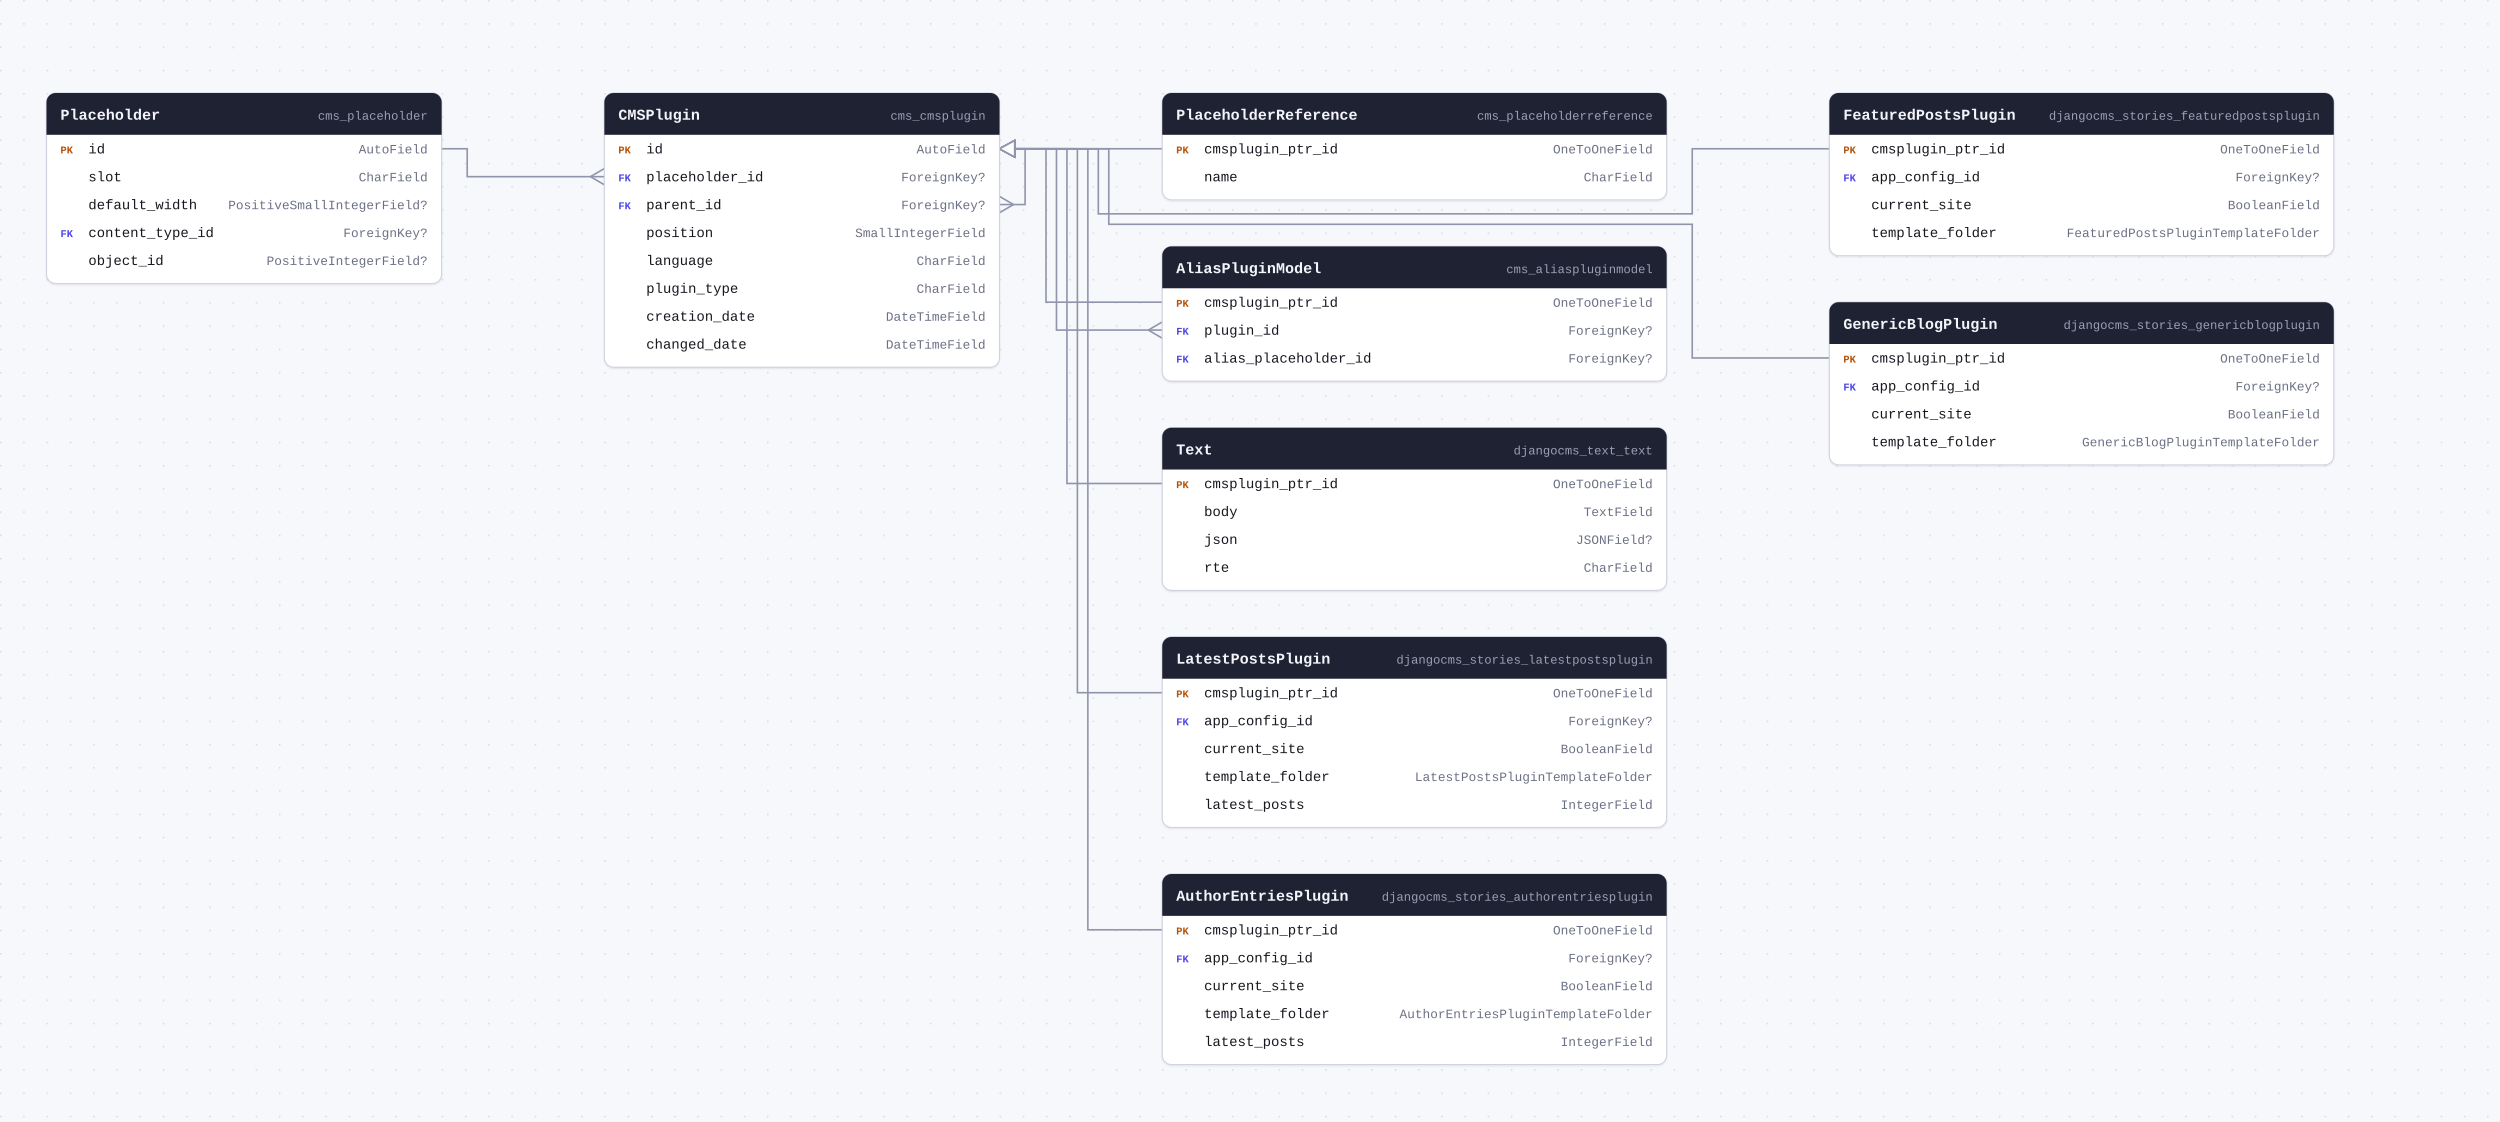
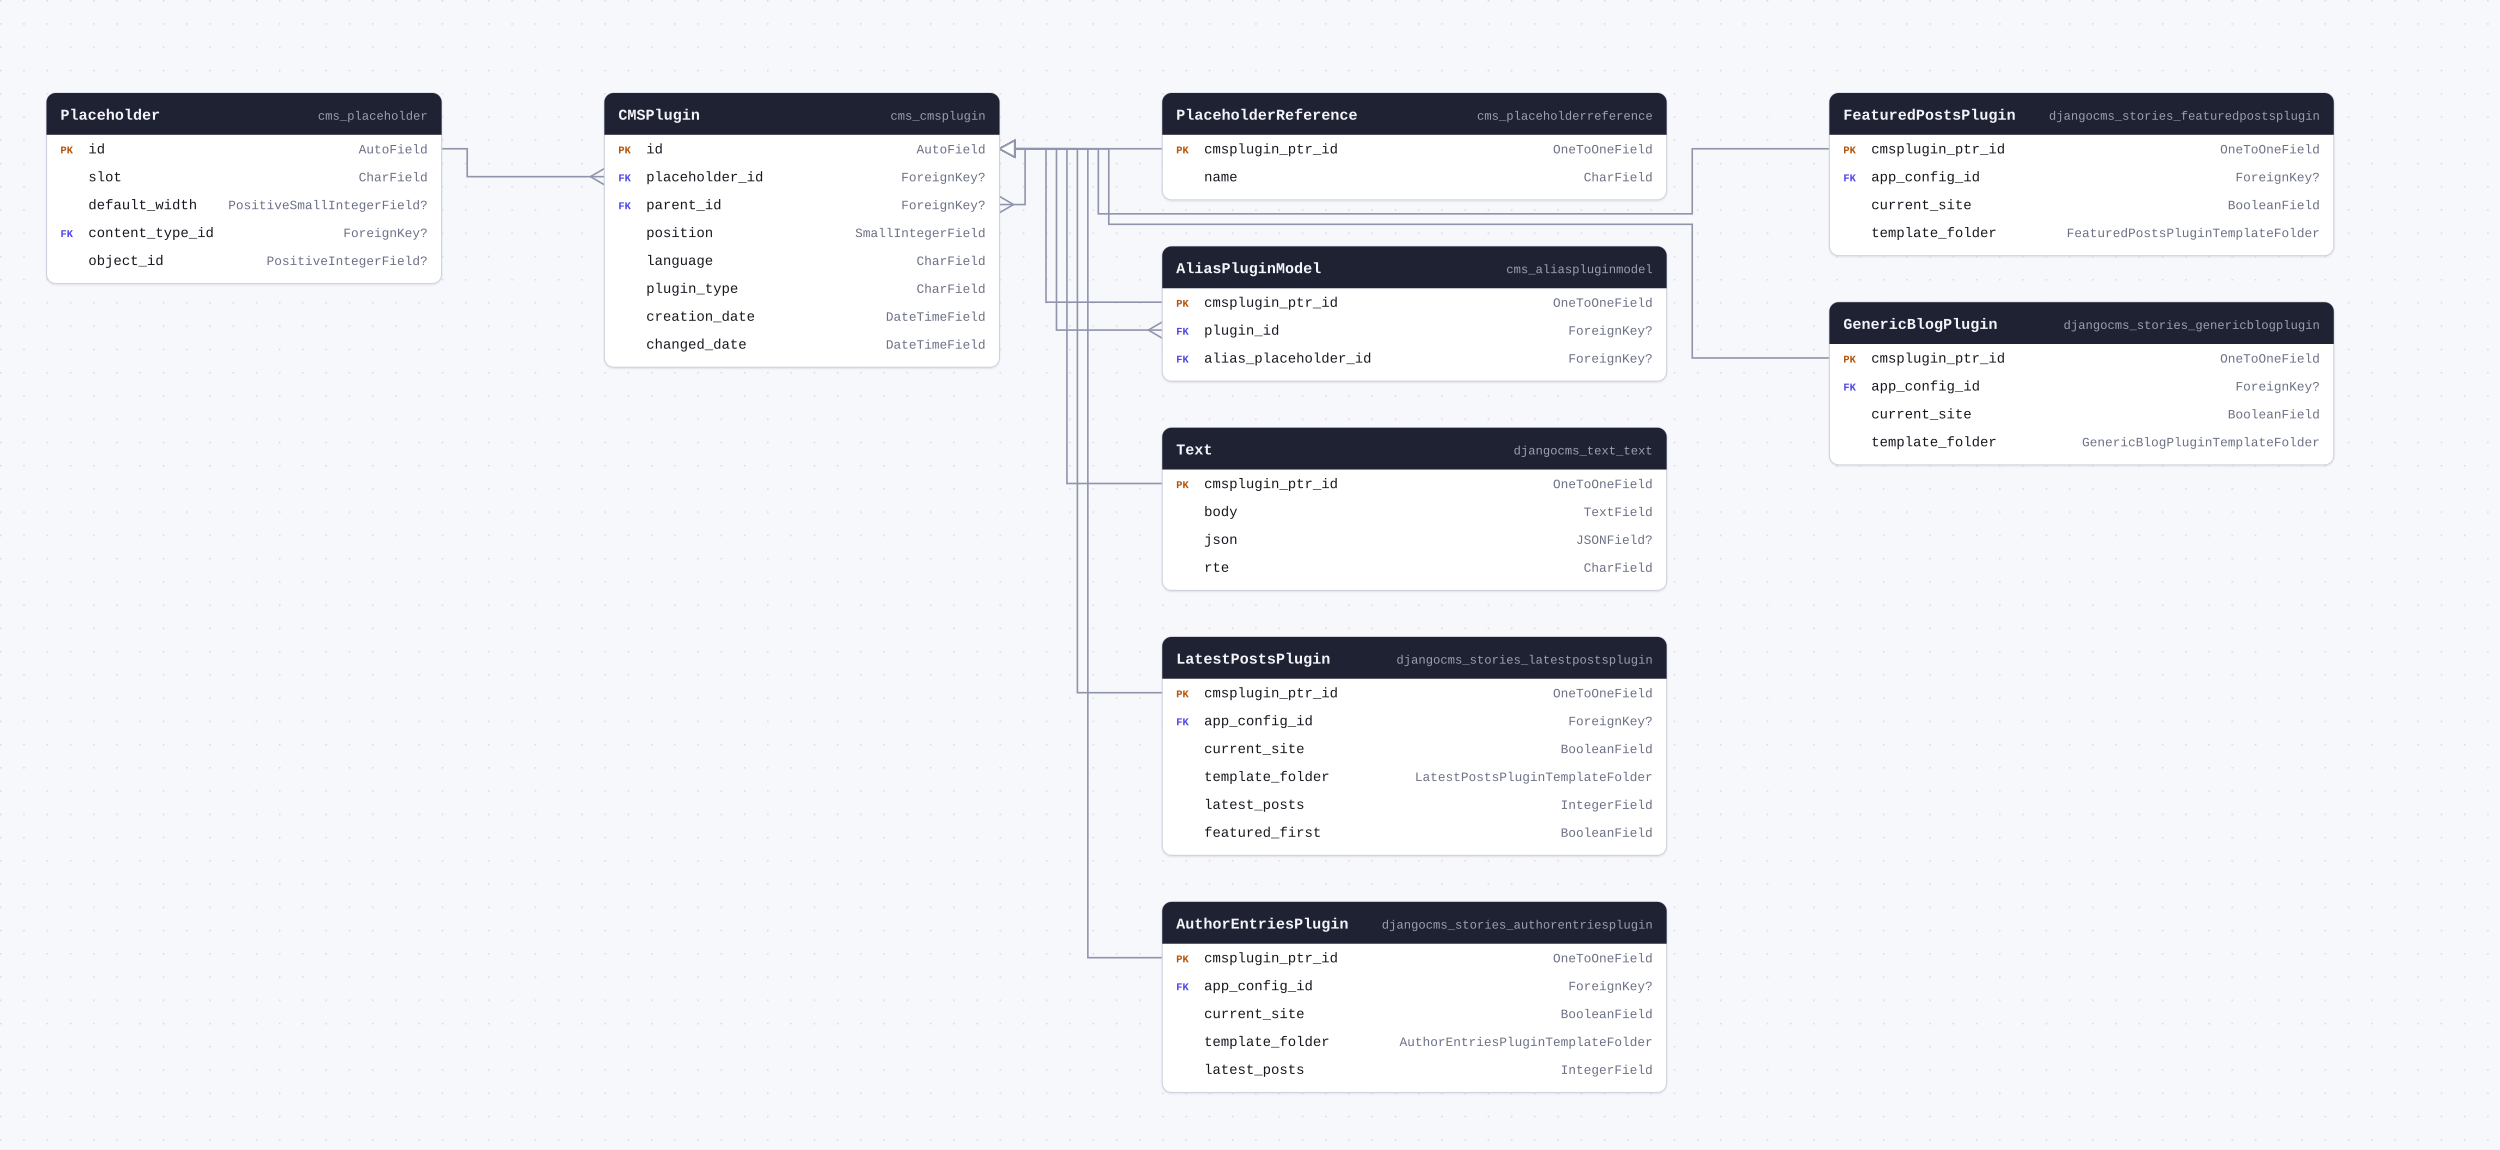
- <svg xmlns="http://www.w3.org/2000/svg" width="2151.02" height="965" viewBox="0 -40 2151.02 965">
+ <svg xmlns="http://www.w3.org/2000/svg" width="2151.02" height="989" viewBox="0 -40 2151.02 989">
  <defs>
    <pattern id="dots" width="20" height="20" patternUnits="userSpaceOnUse">
      <circle cx="0.7" cy="0.7" r="0.7" fill="#d4d4dc" />
    </pattern>
    <filter id="shadow" x="-5%" y="-5%" width="110%" height="115%">
      <feDropShadow dx="0" dy="1" stdDeviation="1" flood-color="#000000" flood-opacity="0.08" />
    </filter>
  </defs>
-   <rect y="-40" width="2151.02" height="965" fill="#f7f8fb" />
-   <rect y="-40" width="2151.02" height="965" fill="url(#dots)" />
+   <rect y="-40" width="2151.02" height="989" fill="#f7f8fb" />
+   <rect y="-40" width="2151.02" height="989" fill="url(#dots)" />
  <path class="relation-edge" d="M380 88 L402 88 L402 112 L520 112" fill="none" stroke="#9095ab" stroke-width="1.4" />
  <path d="M508 112 L520 105 M508 112 L520 119" fill="none" stroke="#9095ab" stroke-width="1.4" />
  <path class="relation-edge" d="M860 88 L882 88 L882 136 L860 136" fill="none" stroke="#9095ab" stroke-width="1.4" />
  <path d="M872 136 L860 129 M872 136 L860 143" fill="none" stroke="#9095ab" stroke-width="1.4" />
  <path class="relation-edge" d="M860 88 L891 88 L891 88 L1000 88" fill="none" stroke="#9095ab" stroke-width="1.4" />
  <path class="inheritance" d="M860 88 L873 81 L873 95 Z" fill="#ffffff" stroke="#9095ab" stroke-width="1.4" />
  <path class="relation-edge" d="M860 88 L900 88 L900 220 L1000 220" fill="none" stroke="#9095ab" stroke-width="1.4" />
  <path class="inheritance" d="M860 88 L873 81 L873 95 Z" fill="#ffffff" stroke="#9095ab" stroke-width="1.4" />
  <path class="relation-edge" d="M860 88 L909 88 L909 244 L1000 244" fill="none" stroke="#9095ab" stroke-width="1.4" />
  <path d="M988 244 L1000 237 M988 244 L1000 251" fill="none" stroke="#9095ab" stroke-width="1.4" />
  <path class="relation-edge" d="M860 88 L918 88 L918 376 L1000 376" fill="none" stroke="#9095ab" stroke-width="1.4" />
  <path class="inheritance" d="M860 88 L873 81 L873 95 Z" fill="#ffffff" stroke="#9095ab" stroke-width="1.4" />
  <path class="relation-edge" d="M860 88 L927 88 L927 556 L1000 556" fill="none" stroke="#9095ab" stroke-width="1.4" />
  <path class="inheritance" d="M860 88 L873 81 L873 95 Z" fill="#ffffff" stroke="#9095ab" stroke-width="1.4" />
-   <path class="relation-edge" d="M860 88 L936 88 L936 760 L1000 760" fill="none" stroke="#9095ab" stroke-width="1.4" />
+   <path class="relation-edge" d="M860 88 L936 88 L936 784 L1000 784" fill="none" stroke="#9095ab" stroke-width="1.4" />
  <path class="inheritance" d="M860 88 L873 81 L873 95 Z" fill="#ffffff" stroke="#9095ab" stroke-width="1.4" />
  <path class="relation-edge" d="M860 88 L945 88 L945 144 L1456.01 144 L1456.01 88 L1574.01 88" fill="none" stroke="#9095ab" stroke-width="1.4" />
  <path class="inheritance" d="M860 88 L873 81 L873 95 Z" fill="#ffffff" stroke="#9095ab" stroke-width="1.4" />
  <path class="relation-edge" d="M860 88 L954 88 L954 153 L1456.01 153 L1456.01 268 L1574.01 268" fill="none" stroke="#9095ab" stroke-width="1.4" />
  <path class="inheritance" d="M860 88 L873 81 L873 95 Z" fill="#ffffff" stroke="#9095ab" stroke-width="1.4" />
  <g class="model-node">
    <clipPath id="card-0">
      <rect x="40" y="40" width="340" height="164" rx="8" />
    </clipPath>
    <rect x="40" y="40" width="340" height="164" rx="8" fill="#ffffff" stroke="#cfd3e0" filter="url(#shadow)" />
    <rect x="40" y="40" width="340" height="36" fill="#1f2233" clip-path="url(#card-0)" />
    <text x="52" y="63" font-family="ui-monospace, SF Mono, Menlo, Consolas, Liberation Mono, DejaVu Sans Mono, monospace" font-size="13" font-weight="700" text-anchor="start" fill="#f4f5fa">Placeholder</text>
    <text x="368" y="63" font-family="ui-monospace, SF Mono, Menlo, Consolas, Liberation Mono, DejaVu Sans Mono, monospace" font-size="10.5" font-weight="400" text-anchor="end" fill="#9a9fb3">cms_placeholder</text>
    <text x="52" y="92" font-family="ui-monospace, SF Mono, Menlo, Consolas, Liberation Mono, DejaVu Sans Mono, monospace" font-size="9" font-weight="700" text-anchor="start" fill="#b45309">PK</text>
    <text x="76" y="92" font-family="ui-monospace, SF Mono, Menlo, Consolas, Liberation Mono, DejaVu Sans Mono, monospace" font-size="12" font-weight="400" text-anchor="start" fill="#16181f">id</text>
    <text x="368" y="92" font-family="ui-monospace, SF Mono, Menlo, Consolas, Liberation Mono, DejaVu Sans Mono, monospace" font-size="11" font-weight="400" text-anchor="end" fill="#6b7084">AutoField</text>
    <text x="76" y="116" font-family="ui-monospace, SF Mono, Menlo, Consolas, Liberation Mono, DejaVu Sans Mono, monospace" font-size="12" font-weight="400" text-anchor="start" fill="#16181f">slot</text>
    <text x="368" y="116" font-family="ui-monospace, SF Mono, Menlo, Consolas, Liberation Mono, DejaVu Sans Mono, monospace" font-size="11" font-weight="400" text-anchor="end" fill="#6b7084">CharField</text>
    <text x="76" y="140" font-family="ui-monospace, SF Mono, Menlo, Consolas, Liberation Mono, DejaVu Sans Mono, monospace" font-size="12" font-weight="400" text-anchor="start" fill="#16181f">default_width</text>
    <text x="368" y="140" font-family="ui-monospace, SF Mono, Menlo, Consolas, Liberation Mono, DejaVu Sans Mono, monospace" font-size="11" font-weight="400" text-anchor="end" fill="#6b7084">PositiveSmallIntegerField?</text>
    <text x="52" y="164" font-family="ui-monospace, SF Mono, Menlo, Consolas, Liberation Mono, DejaVu Sans Mono, monospace" font-size="9" font-weight="700" text-anchor="start" fill="#4f46e5">FK</text>
    <text x="76" y="164" font-family="ui-monospace, SF Mono, Menlo, Consolas, Liberation Mono, DejaVu Sans Mono, monospace" font-size="12" font-weight="400" text-anchor="start" fill="#16181f">content_type_id</text>
    <text x="368" y="164" font-family="ui-monospace, SF Mono, Menlo, Consolas, Liberation Mono, DejaVu Sans Mono, monospace" font-size="11" font-weight="400" text-anchor="end" fill="#6b7084">ForeignKey?</text>
    <text x="76" y="188" font-family="ui-monospace, SF Mono, Menlo, Consolas, Liberation Mono, DejaVu Sans Mono, monospace" font-size="12" font-weight="400" text-anchor="start" fill="#16181f">object_id</text>
    <text x="368" y="188" font-family="ui-monospace, SF Mono, Menlo, Consolas, Liberation Mono, DejaVu Sans Mono, monospace" font-size="11" font-weight="400" text-anchor="end" fill="#6b7084">PositiveIntegerField?</text>
  </g>
  <g class="model-node">
    <clipPath id="card-1">
      <rect x="520" y="40" width="340" height="236" rx="8" />
    </clipPath>
    <rect x="520" y="40" width="340" height="236" rx="8" fill="#ffffff" stroke="#cfd3e0" filter="url(#shadow)" />
    <rect x="520" y="40" width="340" height="36" fill="#1f2233" clip-path="url(#card-1)" />
    <text x="532" y="63" font-family="ui-monospace, SF Mono, Menlo, Consolas, Liberation Mono, DejaVu Sans Mono, monospace" font-size="13" font-weight="700" text-anchor="start" fill="#f4f5fa">CMSPlugin</text>
    <text x="848" y="63" font-family="ui-monospace, SF Mono, Menlo, Consolas, Liberation Mono, DejaVu Sans Mono, monospace" font-size="10.5" font-weight="400" text-anchor="end" fill="#9a9fb3">cms_cmsplugin</text>
    <text x="532" y="92" font-family="ui-monospace, SF Mono, Menlo, Consolas, Liberation Mono, DejaVu Sans Mono, monospace" font-size="9" font-weight="700" text-anchor="start" fill="#b45309">PK</text>
    <text x="556" y="92" font-family="ui-monospace, SF Mono, Menlo, Consolas, Liberation Mono, DejaVu Sans Mono, monospace" font-size="12" font-weight="400" text-anchor="start" fill="#16181f">id</text>
    <text x="848" y="92" font-family="ui-monospace, SF Mono, Menlo, Consolas, Liberation Mono, DejaVu Sans Mono, monospace" font-size="11" font-weight="400" text-anchor="end" fill="#6b7084">AutoField</text>
    <text x="532" y="116" font-family="ui-monospace, SF Mono, Menlo, Consolas, Liberation Mono, DejaVu Sans Mono, monospace" font-size="9" font-weight="700" text-anchor="start" fill="#4f46e5">FK</text>
    <text x="556" y="116" font-family="ui-monospace, SF Mono, Menlo, Consolas, Liberation Mono, DejaVu Sans Mono, monospace" font-size="12" font-weight="400" text-anchor="start" fill="#16181f">placeholder_id</text>
    <text x="848" y="116" font-family="ui-monospace, SF Mono, Menlo, Consolas, Liberation Mono, DejaVu Sans Mono, monospace" font-size="11" font-weight="400" text-anchor="end" fill="#6b7084">ForeignKey?</text>
    <text x="532" y="140" font-family="ui-monospace, SF Mono, Menlo, Consolas, Liberation Mono, DejaVu Sans Mono, monospace" font-size="9" font-weight="700" text-anchor="start" fill="#4f46e5">FK</text>
    <text x="556" y="140" font-family="ui-monospace, SF Mono, Menlo, Consolas, Liberation Mono, DejaVu Sans Mono, monospace" font-size="12" font-weight="400" text-anchor="start" fill="#16181f">parent_id</text>
    <text x="848" y="140" font-family="ui-monospace, SF Mono, Menlo, Consolas, Liberation Mono, DejaVu Sans Mono, monospace" font-size="11" font-weight="400" text-anchor="end" fill="#6b7084">ForeignKey?</text>
    <text x="556" y="164" font-family="ui-monospace, SF Mono, Menlo, Consolas, Liberation Mono, DejaVu Sans Mono, monospace" font-size="12" font-weight="400" text-anchor="start" fill="#16181f">position</text>
    <text x="848" y="164" font-family="ui-monospace, SF Mono, Menlo, Consolas, Liberation Mono, DejaVu Sans Mono, monospace" font-size="11" font-weight="400" text-anchor="end" fill="#6b7084">SmallIntegerField</text>
    <text x="556" y="188" font-family="ui-monospace, SF Mono, Menlo, Consolas, Liberation Mono, DejaVu Sans Mono, monospace" font-size="12" font-weight="400" text-anchor="start" fill="#16181f">language</text>
    <text x="848" y="188" font-family="ui-monospace, SF Mono, Menlo, Consolas, Liberation Mono, DejaVu Sans Mono, monospace" font-size="11" font-weight="400" text-anchor="end" fill="#6b7084">CharField</text>
    <text x="556" y="212" font-family="ui-monospace, SF Mono, Menlo, Consolas, Liberation Mono, DejaVu Sans Mono, monospace" font-size="12" font-weight="400" text-anchor="start" fill="#16181f">plugin_type</text>
    <text x="848" y="212" font-family="ui-monospace, SF Mono, Menlo, Consolas, Liberation Mono, DejaVu Sans Mono, monospace" font-size="11" font-weight="400" text-anchor="end" fill="#6b7084">CharField</text>
    <text x="556" y="236" font-family="ui-monospace, SF Mono, Menlo, Consolas, Liberation Mono, DejaVu Sans Mono, monospace" font-size="12" font-weight="400" text-anchor="start" fill="#16181f">creation_date</text>
    <text x="848" y="236" font-family="ui-monospace, SF Mono, Menlo, Consolas, Liberation Mono, DejaVu Sans Mono, monospace" font-size="11" font-weight="400" text-anchor="end" fill="#6b7084">DateTimeField</text>
    <text x="556" y="260" font-family="ui-monospace, SF Mono, Menlo, Consolas, Liberation Mono, DejaVu Sans Mono, monospace" font-size="12" font-weight="400" text-anchor="start" fill="#16181f">changed_date</text>
    <text x="848" y="260" font-family="ui-monospace, SF Mono, Menlo, Consolas, Liberation Mono, DejaVu Sans Mono, monospace" font-size="11" font-weight="400" text-anchor="end" fill="#6b7084">DateTimeField</text>
  </g>
  <g class="model-node">
    <clipPath id="card-2">
      <rect x="1000" y="40" width="434.01" height="92" rx="8" />
    </clipPath>
    <rect x="1000" y="40" width="434.01" height="92" rx="8" fill="#ffffff" stroke="#cfd3e0" filter="url(#shadow)" />
    <rect x="1000" y="40" width="434.01" height="36" fill="#1f2233" clip-path="url(#card-2)" />
    <text x="1012" y="63" font-family="ui-monospace, SF Mono, Menlo, Consolas, Liberation Mono, DejaVu Sans Mono, monospace" font-size="13" font-weight="700" text-anchor="start" fill="#f4f5fa">PlaceholderReference</text>
    <text x="1422.01" y="63" font-family="ui-monospace, SF Mono, Menlo, Consolas, Liberation Mono, DejaVu Sans Mono, monospace" font-size="10.5" font-weight="400" text-anchor="end" fill="#9a9fb3">cms_placeholderreference</text>
    <text x="1012" y="92" font-family="ui-monospace, SF Mono, Menlo, Consolas, Liberation Mono, DejaVu Sans Mono, monospace" font-size="9" font-weight="700" text-anchor="start" fill="#b45309">PK</text>
    <text x="1036" y="92" font-family="ui-monospace, SF Mono, Menlo, Consolas, Liberation Mono, DejaVu Sans Mono, monospace" font-size="12" font-weight="400" text-anchor="start" fill="#16181f">cmsplugin_ptr_id</text>
    <text x="1422.01" y="92" font-family="ui-monospace, SF Mono, Menlo, Consolas, Liberation Mono, DejaVu Sans Mono, monospace" font-size="11" font-weight="400" text-anchor="end" fill="#6b7084">OneToOneField</text>
    <text x="1036" y="116" font-family="ui-monospace, SF Mono, Menlo, Consolas, Liberation Mono, DejaVu Sans Mono, monospace" font-size="12" font-weight="400" text-anchor="start" fill="#16181f">name</text>
    <text x="1422.01" y="116" font-family="ui-monospace, SF Mono, Menlo, Consolas, Liberation Mono, DejaVu Sans Mono, monospace" font-size="11" font-weight="400" text-anchor="end" fill="#6b7084">CharField</text>
  </g>
  <g class="model-node">
    <clipPath id="card-3">
      <rect x="1000" y="172" width="434.01" height="116" rx="8" />
    </clipPath>
    <rect x="1000" y="172" width="434.01" height="116" rx="8" fill="#ffffff" stroke="#cfd3e0" filter="url(#shadow)" />
    <rect x="1000" y="172" width="434.01" height="36" fill="#1f2233" clip-path="url(#card-3)" />
    <text x="1012" y="195" font-family="ui-monospace, SF Mono, Menlo, Consolas, Liberation Mono, DejaVu Sans Mono, monospace" font-size="13" font-weight="700" text-anchor="start" fill="#f4f5fa">AliasPluginModel</text>
    <text x="1422.01" y="195" font-family="ui-monospace, SF Mono, Menlo, Consolas, Liberation Mono, DejaVu Sans Mono, monospace" font-size="10.5" font-weight="400" text-anchor="end" fill="#9a9fb3">cms_aliaspluginmodel</text>
    <text x="1012" y="224" font-family="ui-monospace, SF Mono, Menlo, Consolas, Liberation Mono, DejaVu Sans Mono, monospace" font-size="9" font-weight="700" text-anchor="start" fill="#b45309">PK</text>
    <text x="1036" y="224" font-family="ui-monospace, SF Mono, Menlo, Consolas, Liberation Mono, DejaVu Sans Mono, monospace" font-size="12" font-weight="400" text-anchor="start" fill="#16181f">cmsplugin_ptr_id</text>
    <text x="1422.01" y="224" font-family="ui-monospace, SF Mono, Menlo, Consolas, Liberation Mono, DejaVu Sans Mono, monospace" font-size="11" font-weight="400" text-anchor="end" fill="#6b7084">OneToOneField</text>
    <text x="1012" y="248" font-family="ui-monospace, SF Mono, Menlo, Consolas, Liberation Mono, DejaVu Sans Mono, monospace" font-size="9" font-weight="700" text-anchor="start" fill="#4f46e5">FK</text>
    <text x="1036" y="248" font-family="ui-monospace, SF Mono, Menlo, Consolas, Liberation Mono, DejaVu Sans Mono, monospace" font-size="12" font-weight="400" text-anchor="start" fill="#16181f">plugin_id</text>
    <text x="1422.01" y="248" font-family="ui-monospace, SF Mono, Menlo, Consolas, Liberation Mono, DejaVu Sans Mono, monospace" font-size="11" font-weight="400" text-anchor="end" fill="#6b7084">ForeignKey?</text>
    <text x="1012" y="272" font-family="ui-monospace, SF Mono, Menlo, Consolas, Liberation Mono, DejaVu Sans Mono, monospace" font-size="9" font-weight="700" text-anchor="start" fill="#4f46e5">FK</text>
    <text x="1036" y="272" font-family="ui-monospace, SF Mono, Menlo, Consolas, Liberation Mono, DejaVu Sans Mono, monospace" font-size="12" font-weight="400" text-anchor="start" fill="#16181f">alias_placeholder_id</text>
    <text x="1422.01" y="272" font-family="ui-monospace, SF Mono, Menlo, Consolas, Liberation Mono, DejaVu Sans Mono, monospace" font-size="11" font-weight="400" text-anchor="end" fill="#6b7084">ForeignKey?</text>
  </g>
  <g class="model-node">
    <clipPath id="card-4">
      <rect x="1000" y="328" width="434.01" height="140" rx="8" />
    </clipPath>
    <rect x="1000" y="328" width="434.01" height="140" rx="8" fill="#ffffff" stroke="#cfd3e0" filter="url(#shadow)" />
    <rect x="1000" y="328" width="434.01" height="36" fill="#1f2233" clip-path="url(#card-4)" />
    <text x="1012" y="351" font-family="ui-monospace, SF Mono, Menlo, Consolas, Liberation Mono, DejaVu Sans Mono, monospace" font-size="13" font-weight="700" text-anchor="start" fill="#f4f5fa">Text</text>
    <text x="1422.01" y="351" font-family="ui-monospace, SF Mono, Menlo, Consolas, Liberation Mono, DejaVu Sans Mono, monospace" font-size="10.5" font-weight="400" text-anchor="end" fill="#9a9fb3">djangocms_text_text</text>
    <text x="1012" y="380" font-family="ui-monospace, SF Mono, Menlo, Consolas, Liberation Mono, DejaVu Sans Mono, monospace" font-size="9" font-weight="700" text-anchor="start" fill="#b45309">PK</text>
    <text x="1036" y="380" font-family="ui-monospace, SF Mono, Menlo, Consolas, Liberation Mono, DejaVu Sans Mono, monospace" font-size="12" font-weight="400" text-anchor="start" fill="#16181f">cmsplugin_ptr_id</text>
    <text x="1422.01" y="380" font-family="ui-monospace, SF Mono, Menlo, Consolas, Liberation Mono, DejaVu Sans Mono, monospace" font-size="11" font-weight="400" text-anchor="end" fill="#6b7084">OneToOneField</text>
    <text x="1036" y="404" font-family="ui-monospace, SF Mono, Menlo, Consolas, Liberation Mono, DejaVu Sans Mono, monospace" font-size="12" font-weight="400" text-anchor="start" fill="#16181f">body</text>
    <text x="1422.01" y="404" font-family="ui-monospace, SF Mono, Menlo, Consolas, Liberation Mono, DejaVu Sans Mono, monospace" font-size="11" font-weight="400" text-anchor="end" fill="#6b7084">TextField</text>
    <text x="1036" y="428" font-family="ui-monospace, SF Mono, Menlo, Consolas, Liberation Mono, DejaVu Sans Mono, monospace" font-size="12" font-weight="400" text-anchor="start" fill="#16181f">json</text>
    <text x="1422.01" y="428" font-family="ui-monospace, SF Mono, Menlo, Consolas, Liberation Mono, DejaVu Sans Mono, monospace" font-size="11" font-weight="400" text-anchor="end" fill="#6b7084">JSONField?</text>
    <text x="1036" y="452" font-family="ui-monospace, SF Mono, Menlo, Consolas, Liberation Mono, DejaVu Sans Mono, monospace" font-size="12" font-weight="400" text-anchor="start" fill="#16181f">rte</text>
    <text x="1422.01" y="452" font-family="ui-monospace, SF Mono, Menlo, Consolas, Liberation Mono, DejaVu Sans Mono, monospace" font-size="11" font-weight="400" text-anchor="end" fill="#6b7084">CharField</text>
  </g>
  <g class="model-node">
    <clipPath id="card-5">
-       <rect x="1000" y="508" width="434.01" height="164" rx="8" />
-     </clipPath>
-     <rect x="1000" y="508" width="434.01" height="164" rx="8" fill="#ffffff" stroke="#cfd3e0" filter="url(#shadow)" />
+       <rect x="1000" y="508" width="434.01" height="188" rx="8" />
+     </clipPath>
+     <rect x="1000" y="508" width="434.01" height="188" rx="8" fill="#ffffff" stroke="#cfd3e0" filter="url(#shadow)" />
    <rect x="1000" y="508" width="434.01" height="36" fill="#1f2233" clip-path="url(#card-5)" />
    <text x="1012" y="531" font-family="ui-monospace, SF Mono, Menlo, Consolas, Liberation Mono, DejaVu Sans Mono, monospace" font-size="13" font-weight="700" text-anchor="start" fill="#f4f5fa">LatestPostsPlugin</text>
    <text x="1422.01" y="531" font-family="ui-monospace, SF Mono, Menlo, Consolas, Liberation Mono, DejaVu Sans Mono, monospace" font-size="10.5" font-weight="400" text-anchor="end" fill="#9a9fb3">djangocms_stories_latestpostsplugin</text>
    <text x="1012" y="560" font-family="ui-monospace, SF Mono, Menlo, Consolas, Liberation Mono, DejaVu Sans Mono, monospace" font-size="9" font-weight="700" text-anchor="start" fill="#b45309">PK</text>
    <text x="1036" y="560" font-family="ui-monospace, SF Mono, Menlo, Consolas, Liberation Mono, DejaVu Sans Mono, monospace" font-size="12" font-weight="400" text-anchor="start" fill="#16181f">cmsplugin_ptr_id</text>
    <text x="1422.01" y="560" font-family="ui-monospace, SF Mono, Menlo, Consolas, Liberation Mono, DejaVu Sans Mono, monospace" font-size="11" font-weight="400" text-anchor="end" fill="#6b7084">OneToOneField</text>
    <text x="1012" y="584" font-family="ui-monospace, SF Mono, Menlo, Consolas, Liberation Mono, DejaVu Sans Mono, monospace" font-size="9" font-weight="700" text-anchor="start" fill="#4f46e5">FK</text>
    <text x="1036" y="584" font-family="ui-monospace, SF Mono, Menlo, Consolas, Liberation Mono, DejaVu Sans Mono, monospace" font-size="12" font-weight="400" text-anchor="start" fill="#16181f">app_config_id</text>
    <text x="1422.01" y="584" font-family="ui-monospace, SF Mono, Menlo, Consolas, Liberation Mono, DejaVu Sans Mono, monospace" font-size="11" font-weight="400" text-anchor="end" fill="#6b7084">ForeignKey?</text>
    <text x="1036" y="608" font-family="ui-monospace, SF Mono, Menlo, Consolas, Liberation Mono, DejaVu Sans Mono, monospace" font-size="12" font-weight="400" text-anchor="start" fill="#16181f">current_site</text>
    <text x="1422.01" y="608" font-family="ui-monospace, SF Mono, Menlo, Consolas, Liberation Mono, DejaVu Sans Mono, monospace" font-size="11" font-weight="400" text-anchor="end" fill="#6b7084">BooleanField</text>
    <text x="1036" y="632" font-family="ui-monospace, SF Mono, Menlo, Consolas, Liberation Mono, DejaVu Sans Mono, monospace" font-size="12" font-weight="400" text-anchor="start" fill="#16181f">template_folder</text>
    <text x="1422.01" y="632" font-family="ui-monospace, SF Mono, Menlo, Consolas, Liberation Mono, DejaVu Sans Mono, monospace" font-size="11" font-weight="400" text-anchor="end" fill="#6b7084">LatestPostsPluginTemplateFolder</text>
    <text x="1036" y="656" font-family="ui-monospace, SF Mono, Menlo, Consolas, Liberation Mono, DejaVu Sans Mono, monospace" font-size="12" font-weight="400" text-anchor="start" fill="#16181f">latest_posts</text>
    <text x="1422.01" y="656" font-family="ui-monospace, SF Mono, Menlo, Consolas, Liberation Mono, DejaVu Sans Mono, monospace" font-size="11" font-weight="400" text-anchor="end" fill="#6b7084">IntegerField</text>
+     <text x="1036" y="680" font-family="ui-monospace, SF Mono, Menlo, Consolas, Liberation Mono, DejaVu Sans Mono, monospace" font-size="12" font-weight="400" text-anchor="start" fill="#16181f">featured_first</text>
+     <text x="1422.01" y="680" font-family="ui-monospace, SF Mono, Menlo, Consolas, Liberation Mono, DejaVu Sans Mono, monospace" font-size="11" font-weight="400" text-anchor="end" fill="#6b7084">BooleanField</text>
  </g>
  <g class="model-node">
    <clipPath id="card-6">
-       <rect x="1000" y="712" width="434.01" height="164" rx="8" />
-     </clipPath>
-     <rect x="1000" y="712" width="434.01" height="164" rx="8" fill="#ffffff" stroke="#cfd3e0" filter="url(#shadow)" />
-     <rect x="1000" y="712" width="434.01" height="36" fill="#1f2233" clip-path="url(#card-6)" />
-     <text x="1012" y="735" font-family="ui-monospace, SF Mono, Menlo, Consolas, Liberation Mono, DejaVu Sans Mono, monospace" font-size="13" font-weight="700" text-anchor="start" fill="#f4f5fa">AuthorEntriesPlugin</text>
-     <text x="1422.01" y="735" font-family="ui-monospace, SF Mono, Menlo, Consolas, Liberation Mono, DejaVu Sans Mono, monospace" font-size="10.5" font-weight="400" text-anchor="end" fill="#9a9fb3">djangocms_stories_authorentriesplugin</text>
-     <text x="1012" y="764" font-family="ui-monospace, SF Mono, Menlo, Consolas, Liberation Mono, DejaVu Sans Mono, monospace" font-size="9" font-weight="700" text-anchor="start" fill="#b45309">PK</text>
-     <text x="1036" y="764" font-family="ui-monospace, SF Mono, Menlo, Consolas, Liberation Mono, DejaVu Sans Mono, monospace" font-size="12" font-weight="400" text-anchor="start" fill="#16181f">cmsplugin_ptr_id</text>
-     <text x="1422.01" y="764" font-family="ui-monospace, SF Mono, Menlo, Consolas, Liberation Mono, DejaVu Sans Mono, monospace" font-size="11" font-weight="400" text-anchor="end" fill="#6b7084">OneToOneField</text>
-     <text x="1012" y="788" font-family="ui-monospace, SF Mono, Menlo, Consolas, Liberation Mono, DejaVu Sans Mono, monospace" font-size="9" font-weight="700" text-anchor="start" fill="#4f46e5">FK</text>
-     <text x="1036" y="788" font-family="ui-monospace, SF Mono, Menlo, Consolas, Liberation Mono, DejaVu Sans Mono, monospace" font-size="12" font-weight="400" text-anchor="start" fill="#16181f">app_config_id</text>
-     <text x="1422.01" y="788" font-family="ui-monospace, SF Mono, Menlo, Consolas, Liberation Mono, DejaVu Sans Mono, monospace" font-size="11" font-weight="400" text-anchor="end" fill="#6b7084">ForeignKey?</text>
-     <text x="1036" y="812" font-family="ui-monospace, SF Mono, Menlo, Consolas, Liberation Mono, DejaVu Sans Mono, monospace" font-size="12" font-weight="400" text-anchor="start" fill="#16181f">current_site</text>
-     <text x="1422.01" y="812" font-family="ui-monospace, SF Mono, Menlo, Consolas, Liberation Mono, DejaVu Sans Mono, monospace" font-size="11" font-weight="400" text-anchor="end" fill="#6b7084">BooleanField</text>
-     <text x="1036" y="836" font-family="ui-monospace, SF Mono, Menlo, Consolas, Liberation Mono, DejaVu Sans Mono, monospace" font-size="12" font-weight="400" text-anchor="start" fill="#16181f">template_folder</text>
-     <text x="1422.01" y="836" font-family="ui-monospace, SF Mono, Menlo, Consolas, Liberation Mono, DejaVu Sans Mono, monospace" font-size="11" font-weight="400" text-anchor="end" fill="#6b7084">AuthorEntriesPluginTemplateFolder</text>
-     <text x="1036" y="860" font-family="ui-monospace, SF Mono, Menlo, Consolas, Liberation Mono, DejaVu Sans Mono, monospace" font-size="12" font-weight="400" text-anchor="start" fill="#16181f">latest_posts</text>
-     <text x="1422.01" y="860" font-family="ui-monospace, SF Mono, Menlo, Consolas, Liberation Mono, DejaVu Sans Mono, monospace" font-size="11" font-weight="400" text-anchor="end" fill="#6b7084">IntegerField</text>
+       <rect x="1000" y="736" width="434.01" height="164" rx="8" />
+     </clipPath>
+     <rect x="1000" y="736" width="434.01" height="164" rx="8" fill="#ffffff" stroke="#cfd3e0" filter="url(#shadow)" />
+     <rect x="1000" y="736" width="434.01" height="36" fill="#1f2233" clip-path="url(#card-6)" />
+     <text x="1012" y="759" font-family="ui-monospace, SF Mono, Menlo, Consolas, Liberation Mono, DejaVu Sans Mono, monospace" font-size="13" font-weight="700" text-anchor="start" fill="#f4f5fa">AuthorEntriesPlugin</text>
+     <text x="1422.01" y="759" font-family="ui-monospace, SF Mono, Menlo, Consolas, Liberation Mono, DejaVu Sans Mono, monospace" font-size="10.5" font-weight="400" text-anchor="end" fill="#9a9fb3">djangocms_stories_authorentriesplugin</text>
+     <text x="1012" y="788" font-family="ui-monospace, SF Mono, Menlo, Consolas, Liberation Mono, DejaVu Sans Mono, monospace" font-size="9" font-weight="700" text-anchor="start" fill="#b45309">PK</text>
+     <text x="1036" y="788" font-family="ui-monospace, SF Mono, Menlo, Consolas, Liberation Mono, DejaVu Sans Mono, monospace" font-size="12" font-weight="400" text-anchor="start" fill="#16181f">cmsplugin_ptr_id</text>
+     <text x="1422.01" y="788" font-family="ui-monospace, SF Mono, Menlo, Consolas, Liberation Mono, DejaVu Sans Mono, monospace" font-size="11" font-weight="400" text-anchor="end" fill="#6b7084">OneToOneField</text>
+     <text x="1012" y="812" font-family="ui-monospace, SF Mono, Menlo, Consolas, Liberation Mono, DejaVu Sans Mono, monospace" font-size="9" font-weight="700" text-anchor="start" fill="#4f46e5">FK</text>
+     <text x="1036" y="812" font-family="ui-monospace, SF Mono, Menlo, Consolas, Liberation Mono, DejaVu Sans Mono, monospace" font-size="12" font-weight="400" text-anchor="start" fill="#16181f">app_config_id</text>
+     <text x="1422.01" y="812" font-family="ui-monospace, SF Mono, Menlo, Consolas, Liberation Mono, DejaVu Sans Mono, monospace" font-size="11" font-weight="400" text-anchor="end" fill="#6b7084">ForeignKey?</text>
+     <text x="1036" y="836" font-family="ui-monospace, SF Mono, Menlo, Consolas, Liberation Mono, DejaVu Sans Mono, monospace" font-size="12" font-weight="400" text-anchor="start" fill="#16181f">current_site</text>
+     <text x="1422.01" y="836" font-family="ui-monospace, SF Mono, Menlo, Consolas, Liberation Mono, DejaVu Sans Mono, monospace" font-size="11" font-weight="400" text-anchor="end" fill="#6b7084">BooleanField</text>
+     <text x="1036" y="860" font-family="ui-monospace, SF Mono, Menlo, Consolas, Liberation Mono, DejaVu Sans Mono, monospace" font-size="12" font-weight="400" text-anchor="start" fill="#16181f">template_folder</text>
+     <text x="1422.01" y="860" font-family="ui-monospace, SF Mono, Menlo, Consolas, Liberation Mono, DejaVu Sans Mono, monospace" font-size="11" font-weight="400" text-anchor="end" fill="#6b7084">AuthorEntriesPluginTemplateFolder</text>
+     <text x="1036" y="884" font-family="ui-monospace, SF Mono, Menlo, Consolas, Liberation Mono, DejaVu Sans Mono, monospace" font-size="12" font-weight="400" text-anchor="start" fill="#16181f">latest_posts</text>
+     <text x="1422.01" y="884" font-family="ui-monospace, SF Mono, Menlo, Consolas, Liberation Mono, DejaVu Sans Mono, monospace" font-size="11" font-weight="400" text-anchor="end" fill="#6b7084">IntegerField</text>
  </g>
  <g class="model-node">
    <clipPath id="card-7">
      <rect x="1574.01" y="40" width="434.01" height="140" rx="8" />
    </clipPath>
    <rect x="1574.01" y="40" width="434.01" height="140" rx="8" fill="#ffffff" stroke="#cfd3e0" filter="url(#shadow)" />
    <rect x="1574.01" y="40" width="434.01" height="36" fill="#1f2233" clip-path="url(#card-7)" />
    <text x="1586.01" y="63" font-family="ui-monospace, SF Mono, Menlo, Consolas, Liberation Mono, DejaVu Sans Mono, monospace" font-size="13" font-weight="700" text-anchor="start" fill="#f4f5fa">FeaturedPostsPlugin</text>
    <text x="1996.02" y="63" font-family="ui-monospace, SF Mono, Menlo, Consolas, Liberation Mono, DejaVu Sans Mono, monospace" font-size="10.5" font-weight="400" text-anchor="end" fill="#9a9fb3">djangocms_stories_featuredpostsplugin</text>
    <text x="1586.01" y="92" font-family="ui-monospace, SF Mono, Menlo, Consolas, Liberation Mono, DejaVu Sans Mono, monospace" font-size="9" font-weight="700" text-anchor="start" fill="#b45309">PK</text>
    <text x="1610.01" y="92" font-family="ui-monospace, SF Mono, Menlo, Consolas, Liberation Mono, DejaVu Sans Mono, monospace" font-size="12" font-weight="400" text-anchor="start" fill="#16181f">cmsplugin_ptr_id</text>
    <text x="1996.02" y="92" font-family="ui-monospace, SF Mono, Menlo, Consolas, Liberation Mono, DejaVu Sans Mono, monospace" font-size="11" font-weight="400" text-anchor="end" fill="#6b7084">OneToOneField</text>
    <text x="1586.01" y="116" font-family="ui-monospace, SF Mono, Menlo, Consolas, Liberation Mono, DejaVu Sans Mono, monospace" font-size="9" font-weight="700" text-anchor="start" fill="#4f46e5">FK</text>
    <text x="1610.01" y="116" font-family="ui-monospace, SF Mono, Menlo, Consolas, Liberation Mono, DejaVu Sans Mono, monospace" font-size="12" font-weight="400" text-anchor="start" fill="#16181f">app_config_id</text>
    <text x="1996.02" y="116" font-family="ui-monospace, SF Mono, Menlo, Consolas, Liberation Mono, DejaVu Sans Mono, monospace" font-size="11" font-weight="400" text-anchor="end" fill="#6b7084">ForeignKey?</text>
    <text x="1610.01" y="140" font-family="ui-monospace, SF Mono, Menlo, Consolas, Liberation Mono, DejaVu Sans Mono, monospace" font-size="12" font-weight="400" text-anchor="start" fill="#16181f">current_site</text>
    <text x="1996.02" y="140" font-family="ui-monospace, SF Mono, Menlo, Consolas, Liberation Mono, DejaVu Sans Mono, monospace" font-size="11" font-weight="400" text-anchor="end" fill="#6b7084">BooleanField</text>
    <text x="1610.01" y="164" font-family="ui-monospace, SF Mono, Menlo, Consolas, Liberation Mono, DejaVu Sans Mono, monospace" font-size="12" font-weight="400" text-anchor="start" fill="#16181f">template_folder</text>
    <text x="1996.02" y="164" font-family="ui-monospace, SF Mono, Menlo, Consolas, Liberation Mono, DejaVu Sans Mono, monospace" font-size="11" font-weight="400" text-anchor="end" fill="#6b7084">FeaturedPostsPluginTemplateFolder</text>
  </g>
  <g class="model-node">
    <clipPath id="card-8">
      <rect x="1574.01" y="220" width="434.01" height="140" rx="8" />
    </clipPath>
    <rect x="1574.01" y="220" width="434.01" height="140" rx="8" fill="#ffffff" stroke="#cfd3e0" filter="url(#shadow)" />
    <rect x="1574.01" y="220" width="434.01" height="36" fill="#1f2233" clip-path="url(#card-8)" />
    <text x="1586.01" y="243" font-family="ui-monospace, SF Mono, Menlo, Consolas, Liberation Mono, DejaVu Sans Mono, monospace" font-size="13" font-weight="700" text-anchor="start" fill="#f4f5fa">GenericBlogPlugin</text>
    <text x="1996.02" y="243" font-family="ui-monospace, SF Mono, Menlo, Consolas, Liberation Mono, DejaVu Sans Mono, monospace" font-size="10.5" font-weight="400" text-anchor="end" fill="#9a9fb3">djangocms_stories_genericblogplugin</text>
    <text x="1586.01" y="272" font-family="ui-monospace, SF Mono, Menlo, Consolas, Liberation Mono, DejaVu Sans Mono, monospace" font-size="9" font-weight="700" text-anchor="start" fill="#b45309">PK</text>
    <text x="1610.01" y="272" font-family="ui-monospace, SF Mono, Menlo, Consolas, Liberation Mono, DejaVu Sans Mono, monospace" font-size="12" font-weight="400" text-anchor="start" fill="#16181f">cmsplugin_ptr_id</text>
    <text x="1996.02" y="272" font-family="ui-monospace, SF Mono, Menlo, Consolas, Liberation Mono, DejaVu Sans Mono, monospace" font-size="11" font-weight="400" text-anchor="end" fill="#6b7084">OneToOneField</text>
    <text x="1586.01" y="296" font-family="ui-monospace, SF Mono, Menlo, Consolas, Liberation Mono, DejaVu Sans Mono, monospace" font-size="9" font-weight="700" text-anchor="start" fill="#4f46e5">FK</text>
    <text x="1610.01" y="296" font-family="ui-monospace, SF Mono, Menlo, Consolas, Liberation Mono, DejaVu Sans Mono, monospace" font-size="12" font-weight="400" text-anchor="start" fill="#16181f">app_config_id</text>
    <text x="1996.02" y="296" font-family="ui-monospace, SF Mono, Menlo, Consolas, Liberation Mono, DejaVu Sans Mono, monospace" font-size="11" font-weight="400" text-anchor="end" fill="#6b7084">ForeignKey?</text>
    <text x="1610.01" y="320" font-family="ui-monospace, SF Mono, Menlo, Consolas, Liberation Mono, DejaVu Sans Mono, monospace" font-size="12" font-weight="400" text-anchor="start" fill="#16181f">current_site</text>
    <text x="1996.02" y="320" font-family="ui-monospace, SF Mono, Menlo, Consolas, Liberation Mono, DejaVu Sans Mono, monospace" font-size="11" font-weight="400" text-anchor="end" fill="#6b7084">BooleanField</text>
    <text x="1610.01" y="344" font-family="ui-monospace, SF Mono, Menlo, Consolas, Liberation Mono, DejaVu Sans Mono, monospace" font-size="12" font-weight="400" text-anchor="start" fill="#16181f">template_folder</text>
    <text x="1996.02" y="344" font-family="ui-monospace, SF Mono, Menlo, Consolas, Liberation Mono, DejaVu Sans Mono, monospace" font-size="11" font-weight="400" text-anchor="end" fill="#6b7084">GenericBlogPluginTemplateFolder</text>
  </g>
</svg>
